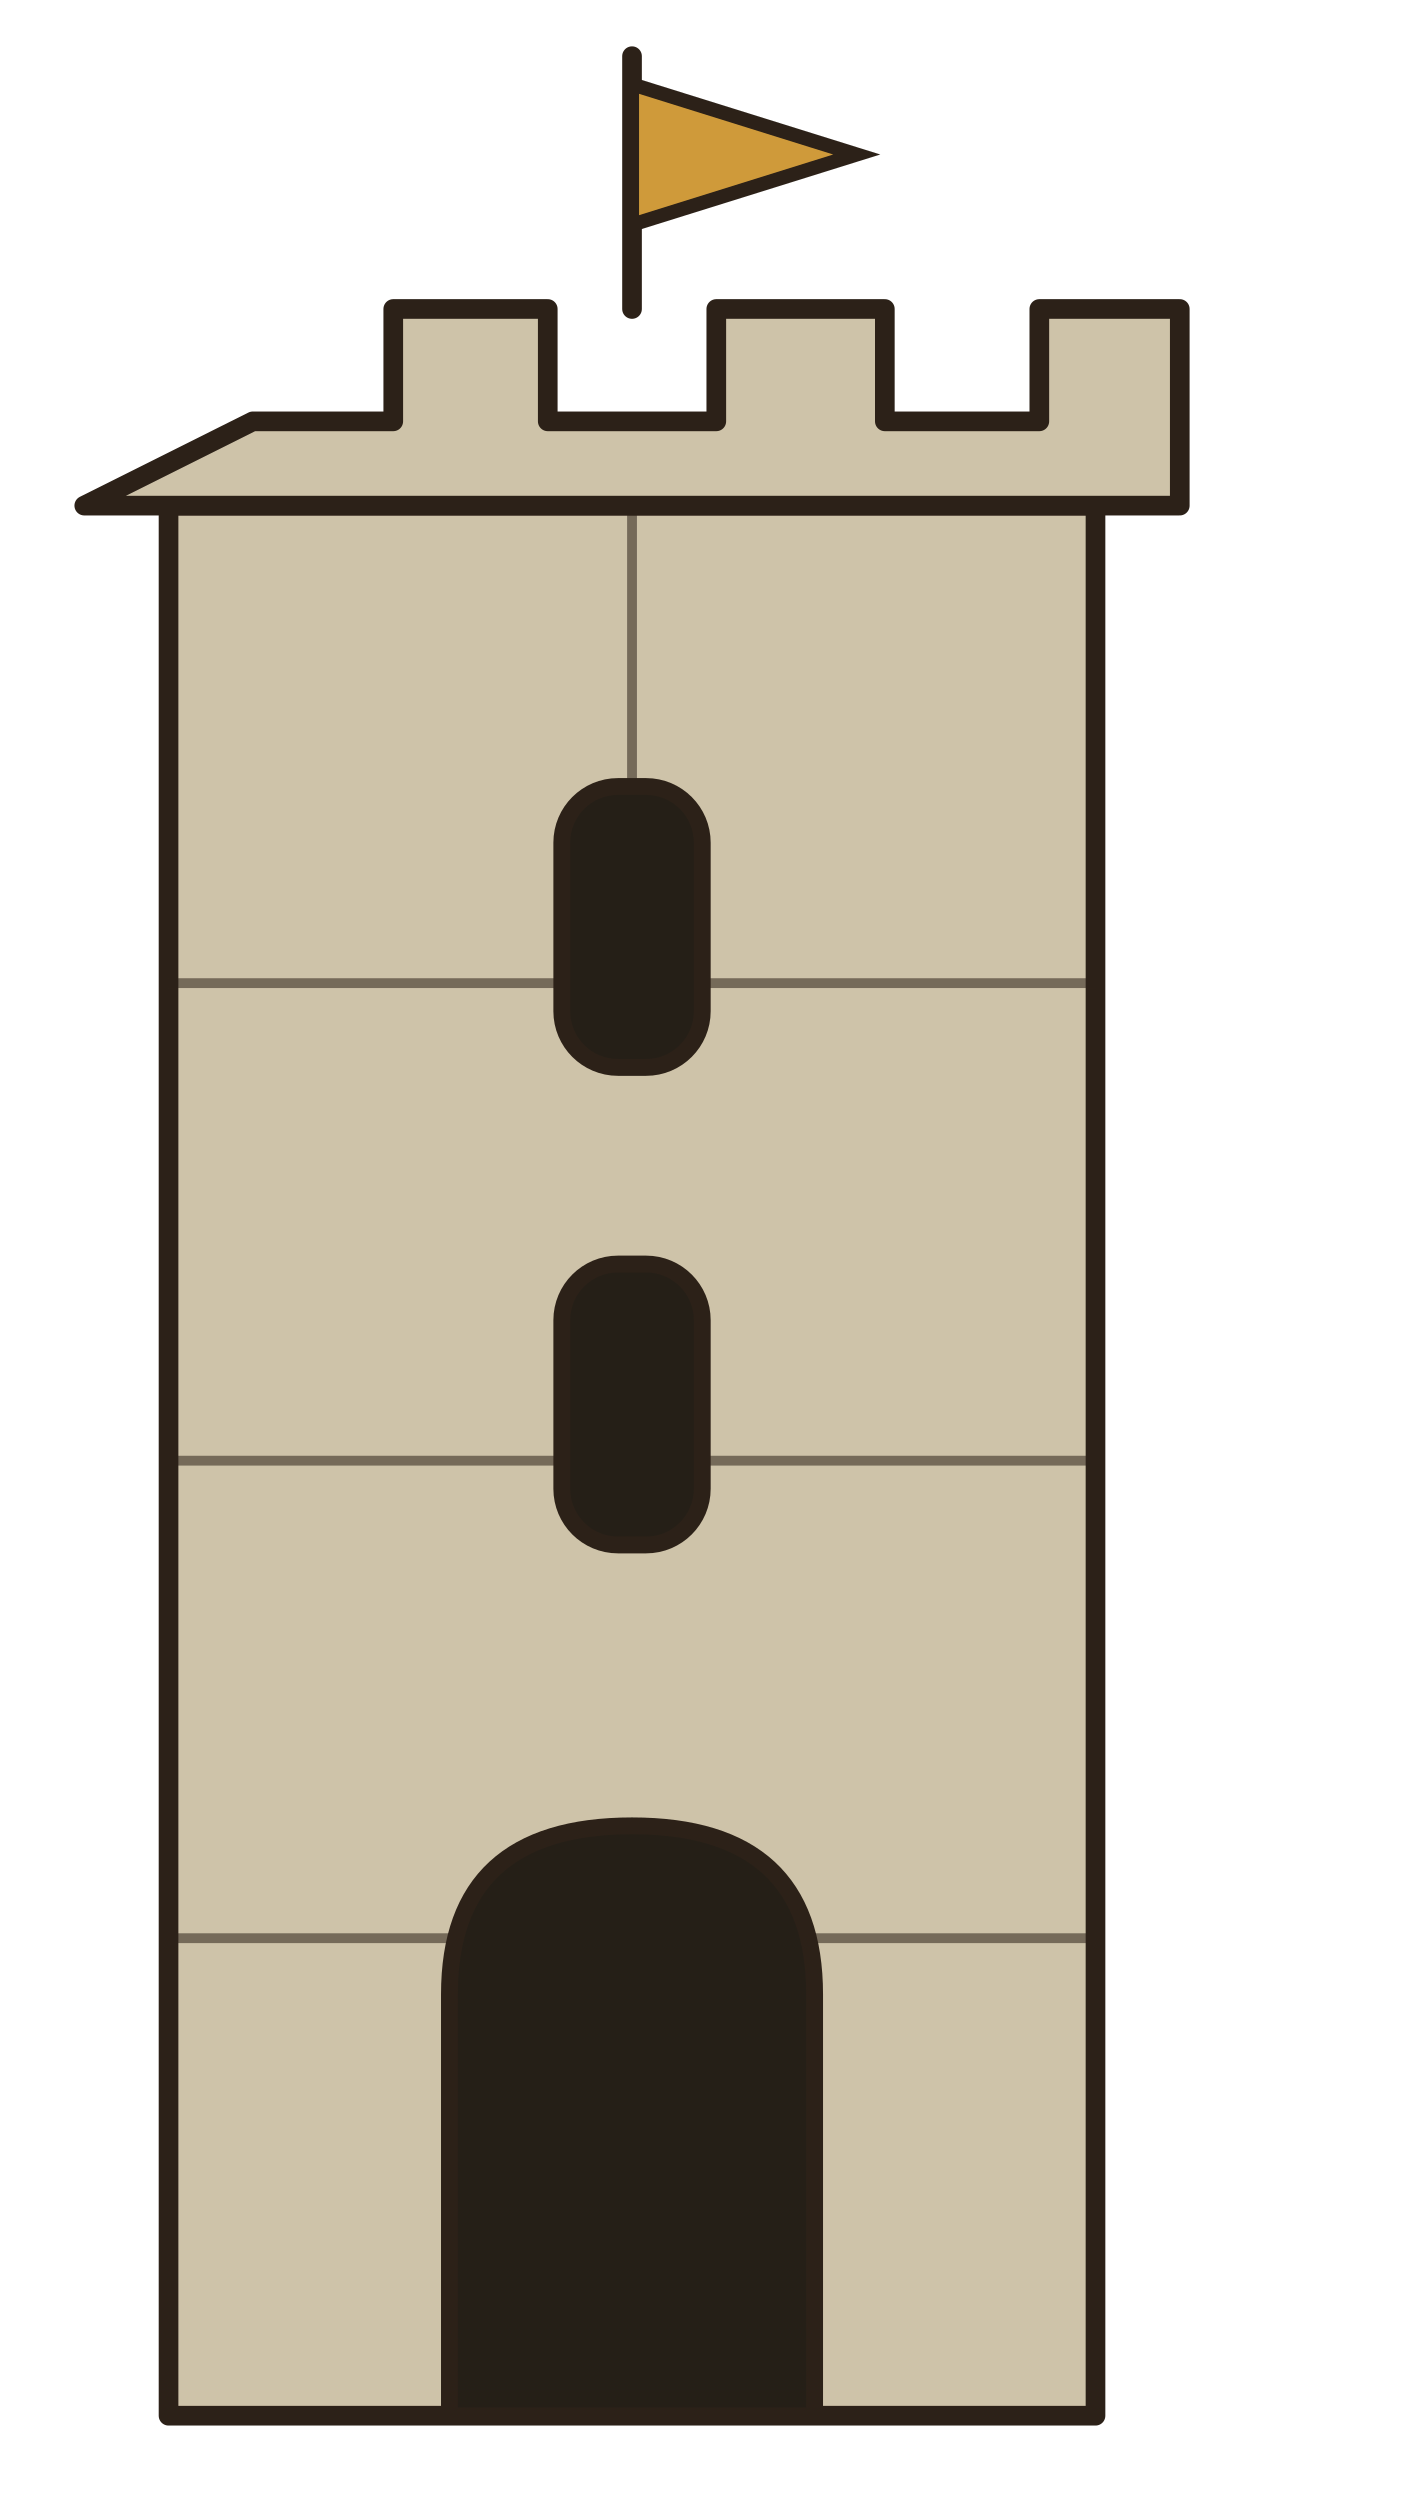
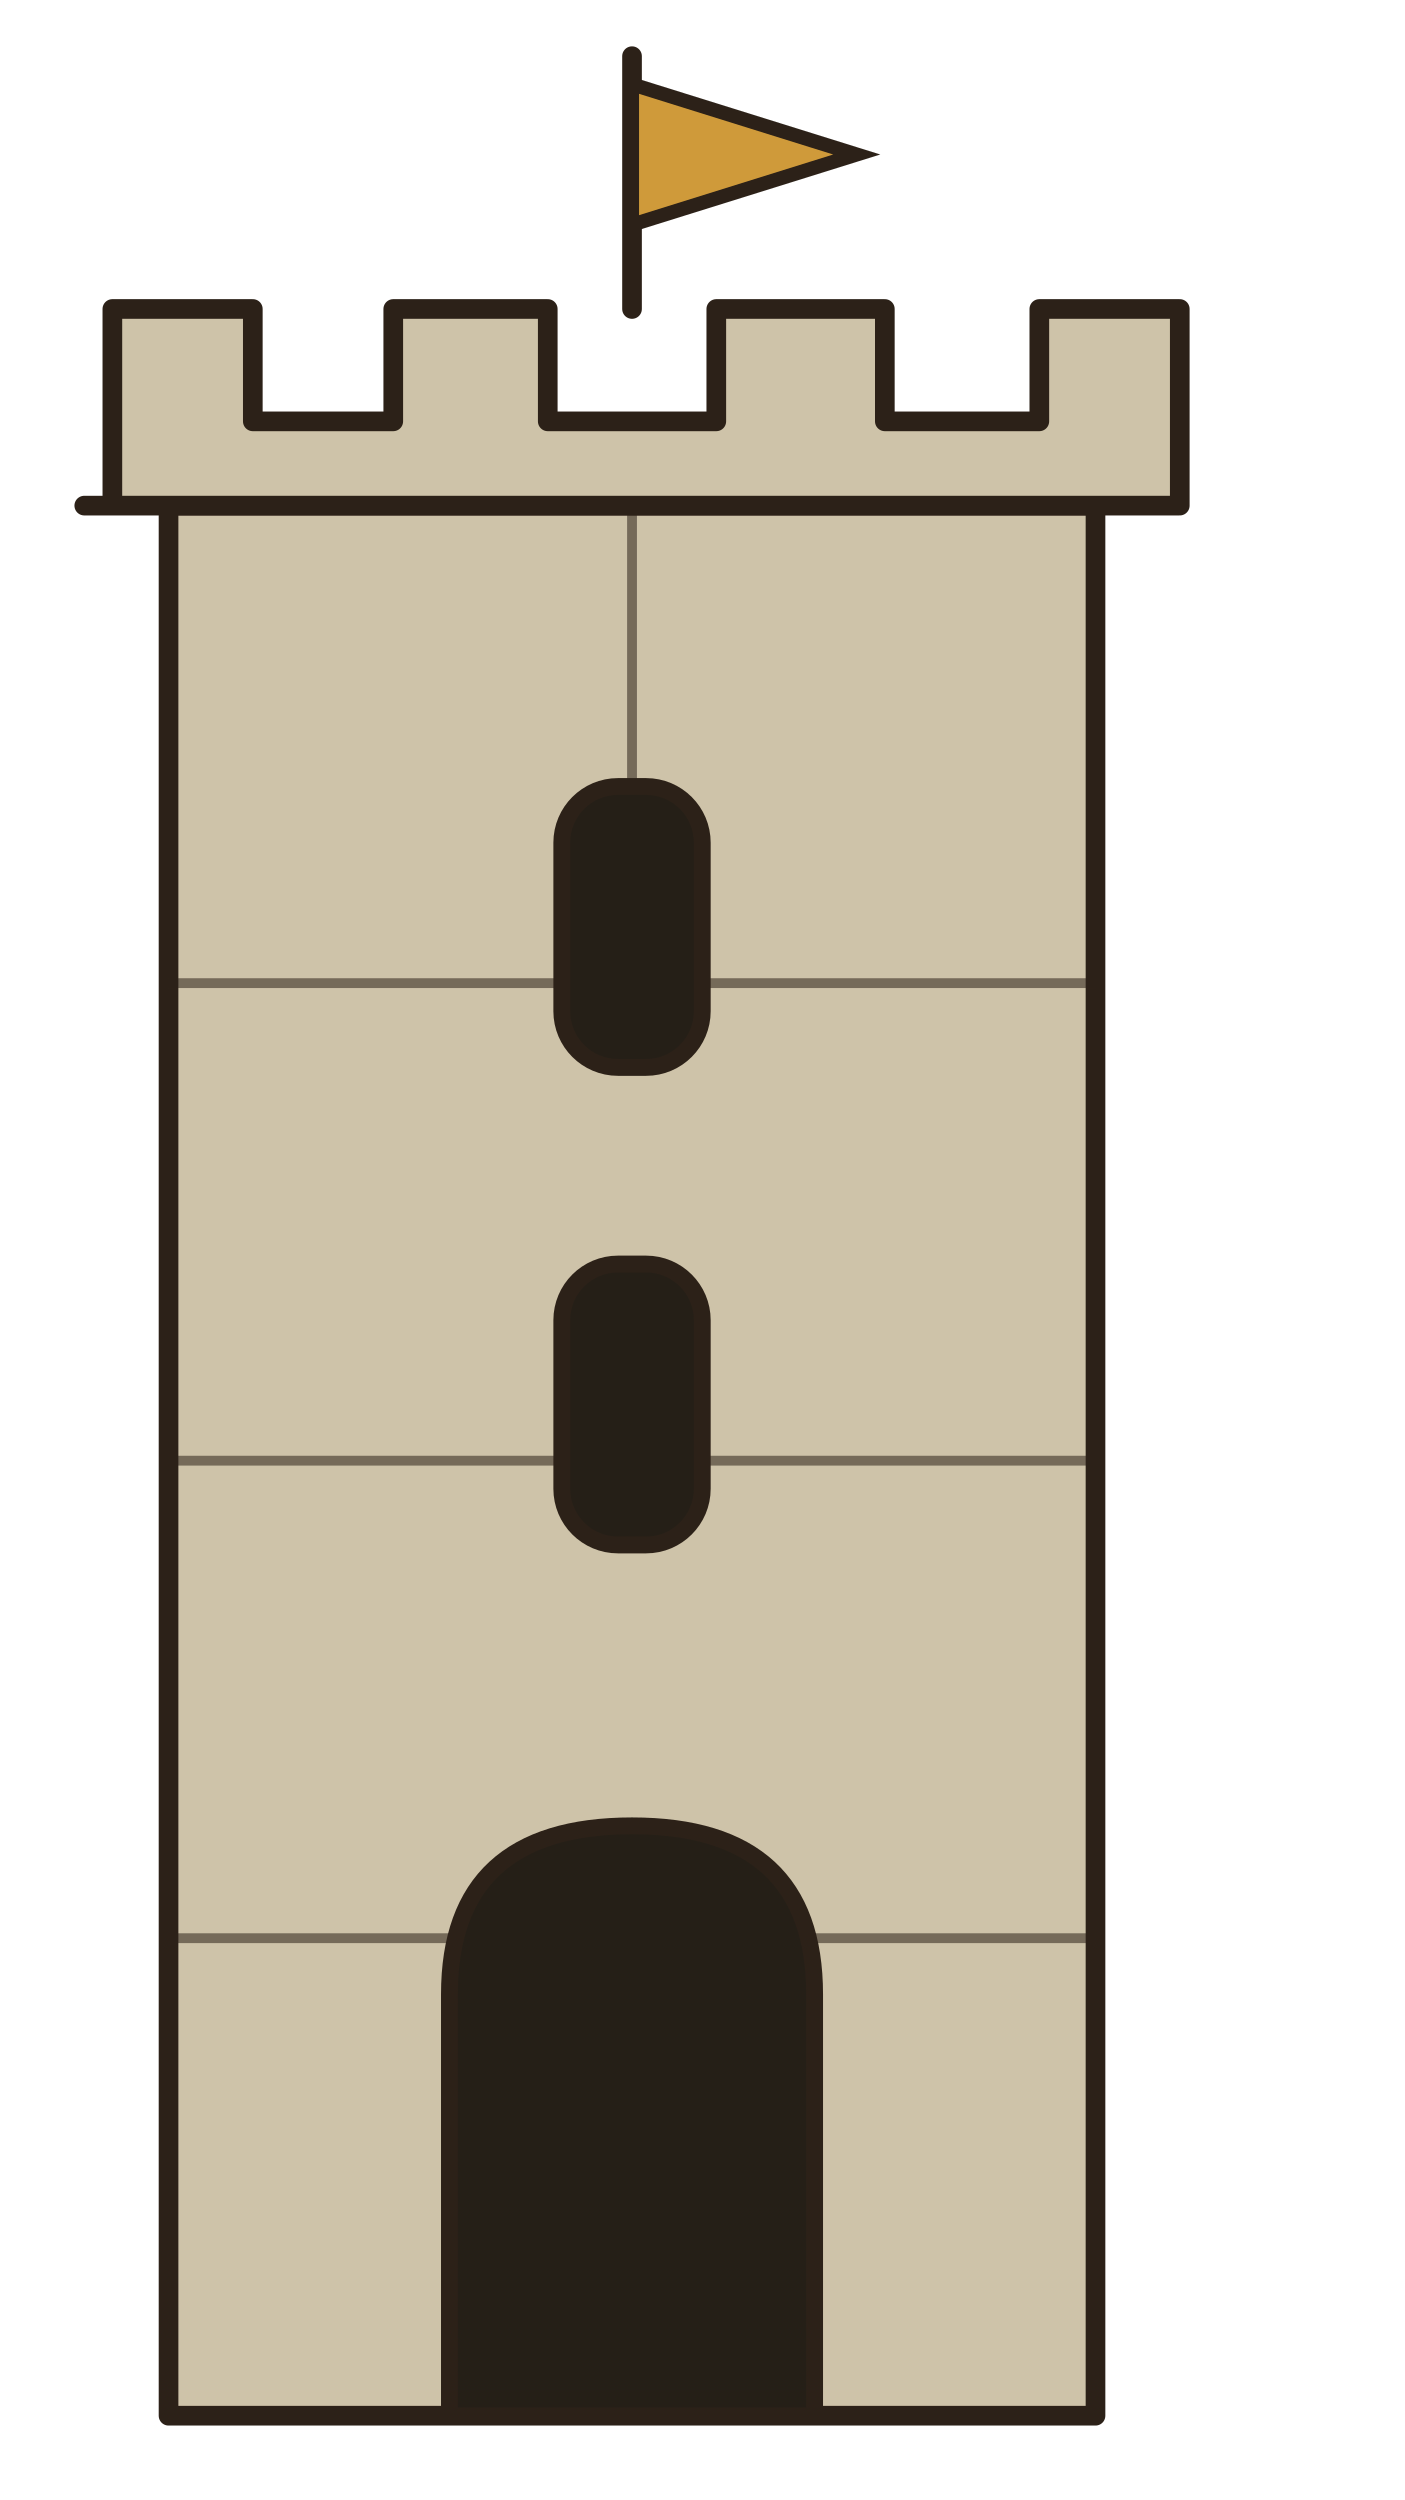
<svg xmlns="http://www.w3.org/2000/svg" viewBox="60 30 100 178">
  <style>.o{fill:none;stroke:#2c2118;stroke-width:1.4;stroke-linejoin:round;stroke-linecap:round;}.pl{fill:#e4d9c2;stroke:#2c2118;stroke-width:1.4;stroke-linejoin:round;}.st{fill:#cec3a9;stroke:#2c2118;stroke-width:1.4;stroke-linejoin:round;}.rf{fill:#8a7a64;stroke:#2c2118;stroke-width:1.4;stroke-linejoin:round;}.rf2{fill:#726251;stroke:#2c2118;stroke-width:1.4;stroke-linejoin:round;}.tb{stroke:#6f5236;stroke-width:2.4;fill:none;stroke-linecap:round;}.gl{fill:#aebfb8;stroke:#2c2118;stroke-width:1;}.gw{fill:#e6c47c;stroke:#2c2118;stroke-width:1;}.dk{fill:#251f17;stroke:#2c2118;stroke-width:1.2;stroke-linejoin:round;}.mt{fill:#9aa0a6;stroke:#2c2118;stroke-width:1;stroke-linejoin:round;}.wd{fill:#b08a55;stroke:#2c2118;stroke-width:1.1;stroke-linejoin:round;}.acc{fill:#cf9a3a;stroke:#2c2118;stroke-width:1;}.lf{fill:#6f7a4e;stroke:none;}.thin{fill:none;stroke:#2c2118;stroke-width:0.7;opacity:.55;}.sm{fill:none;stroke:#2c2118;stroke-width:1.3;opacity:.5;stroke-linecap:round;}</style>
  <rect class="st" x="72" y="66" width="66" height="136" />
  <line class="thin" x1="72" y1="100" x2="138" y2="100" />
  <line class="thin" x1="72" y1="134" x2="138" y2="134" />
  <line class="thin" x1="72" y1="168" x2="138" y2="168" />
  <line class="thin" x1="105" y1="66" x2="105" y2="100" />
-   <path class="st" d="M66,66 h78 v-14 h-10 v8 h-11 v-8 h-12 v8 h-12 v-8 h-11 v8 h-10 Z" />
+   <path class="st" d="M66,66 h78 v-14 h-10 v8 h-11 v-8 h-12 v8 h-12 v-8 h-11 v8 h-10 v-8 h-10 v14 Z" />
  <rect class="dk" x="100" y="86" width="10" height="20" rx="4" />
  <rect class="dk" x="100" y="120" width="10" height="20" rx="4" />
  <path class="dk" d="M92,202 V172 q0,-12 13,-12 q13,0 13,12 V202 Z" />
  <line class="o" x1="105" y1="52" x2="105" y2="34" />
  <path class="acc" d="M105,36 l16,5 -16,5 Z" />
</svg>
